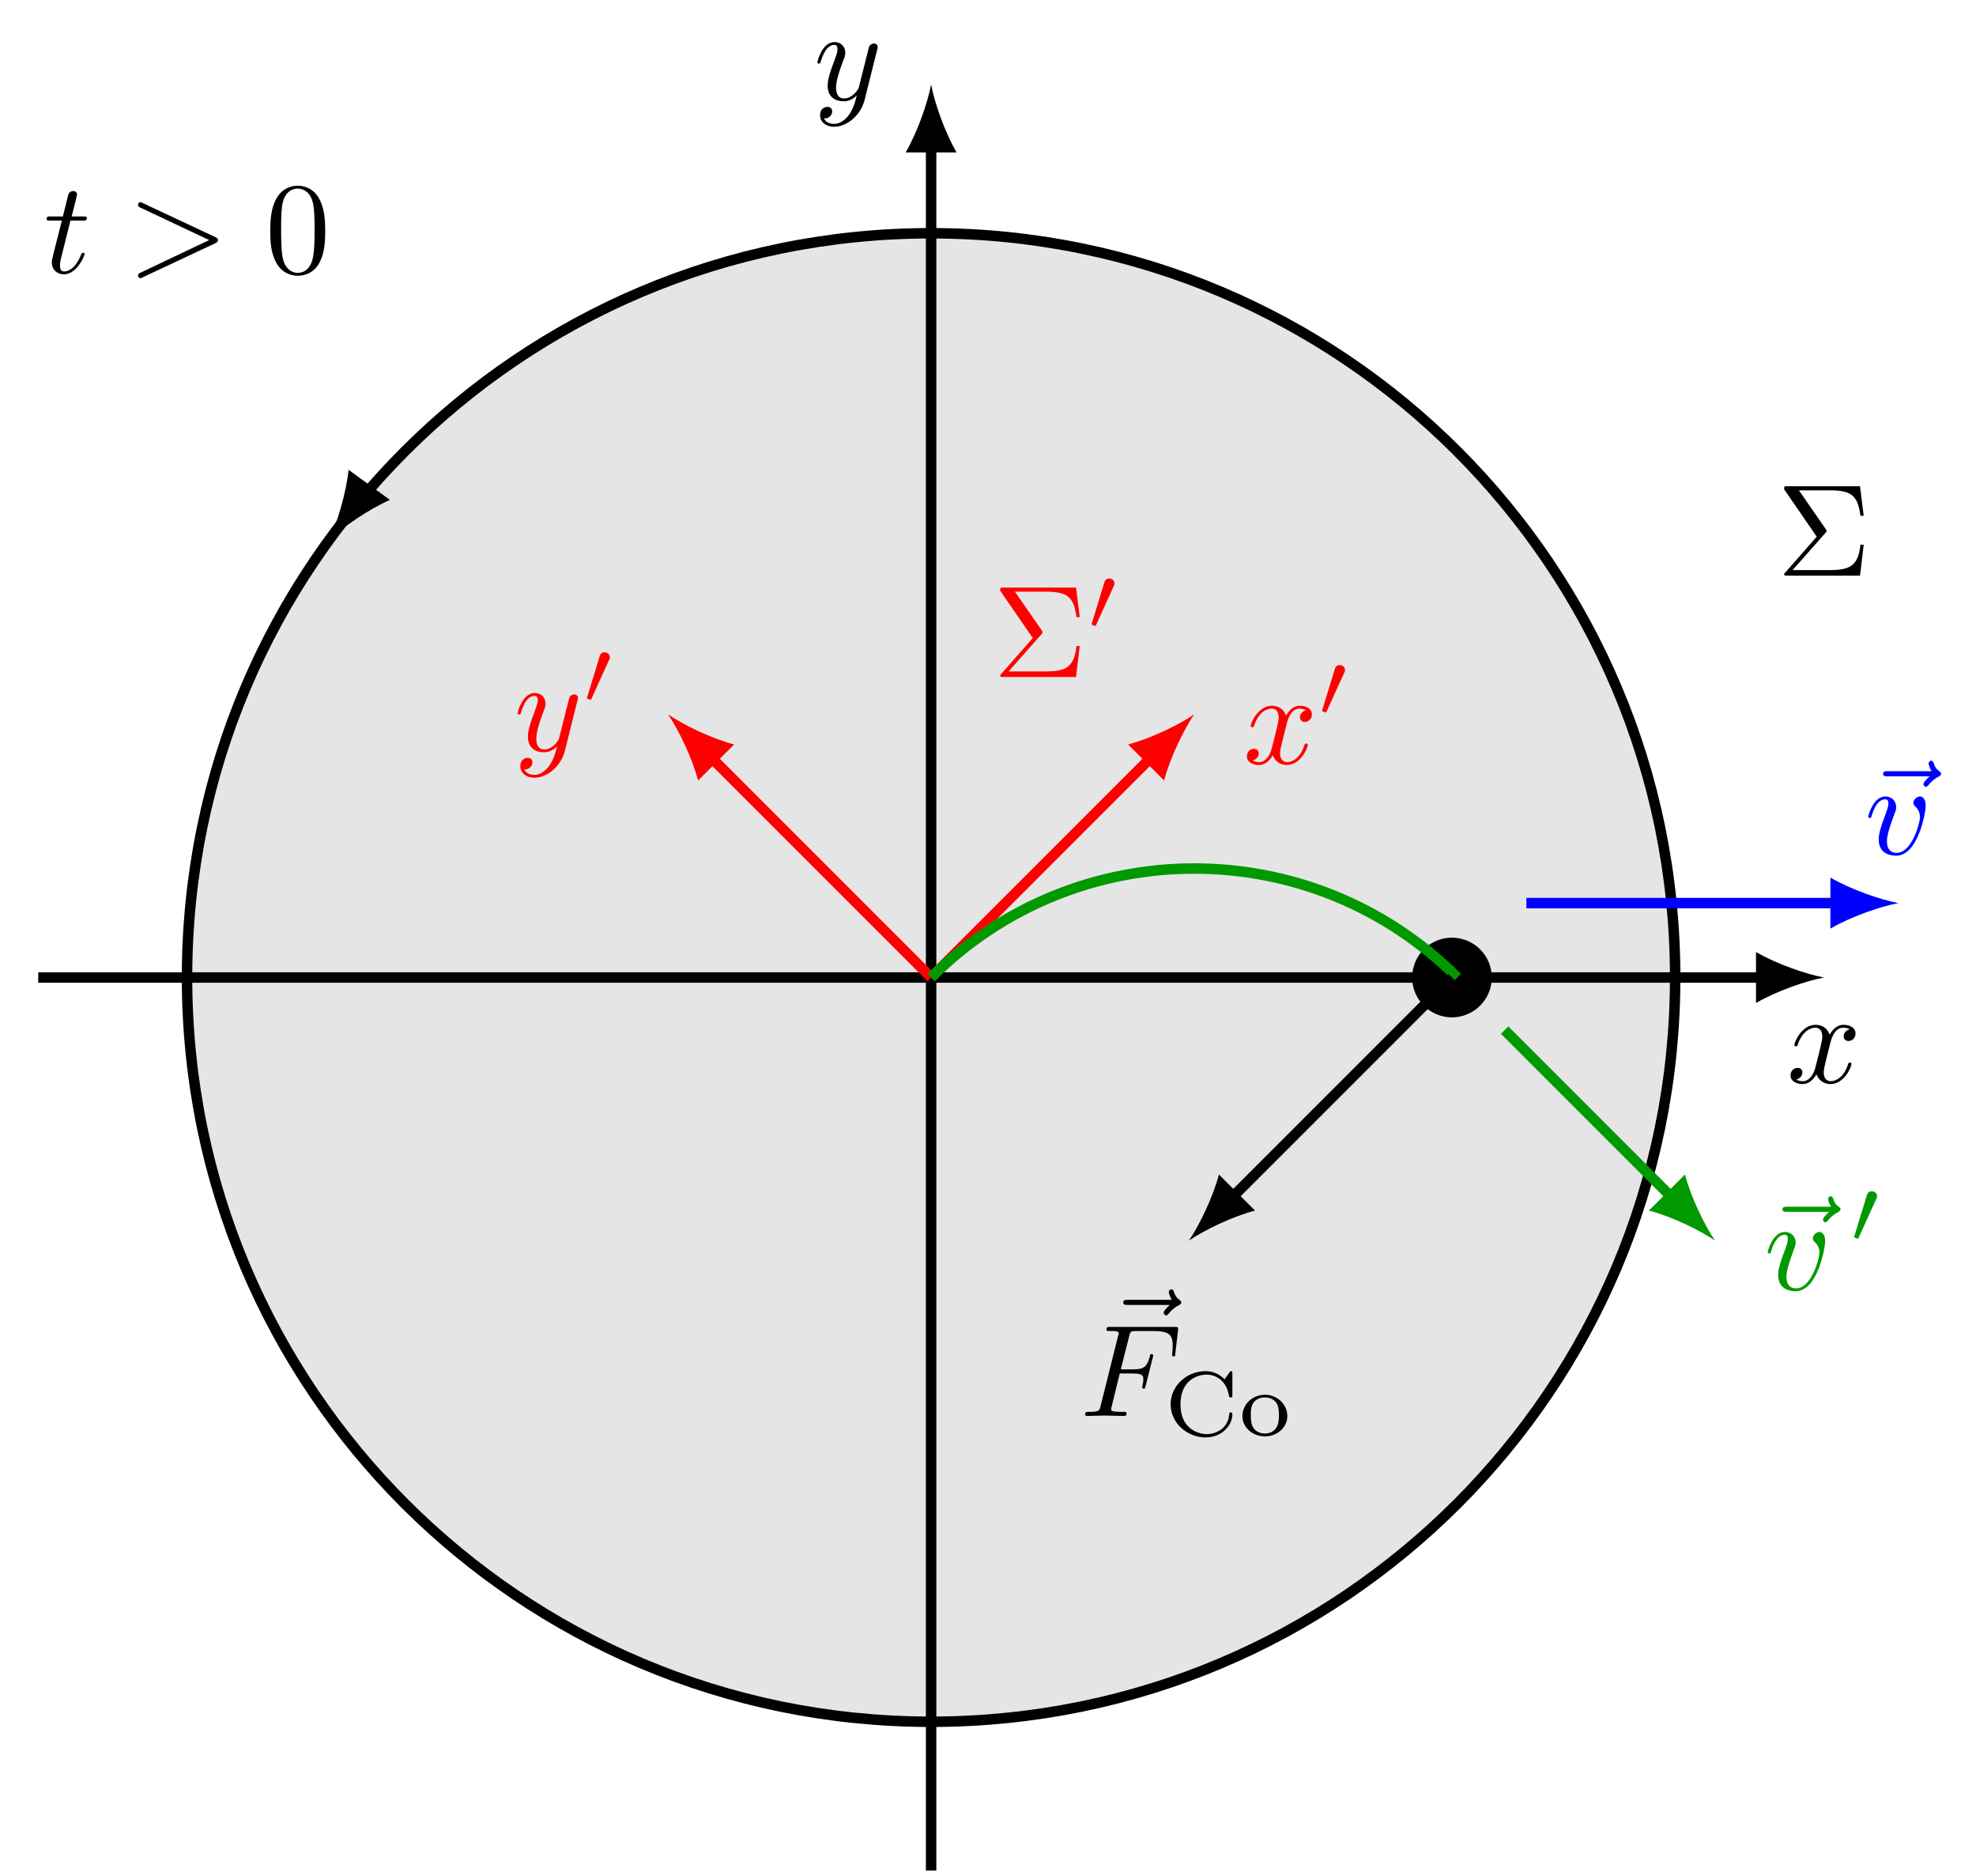
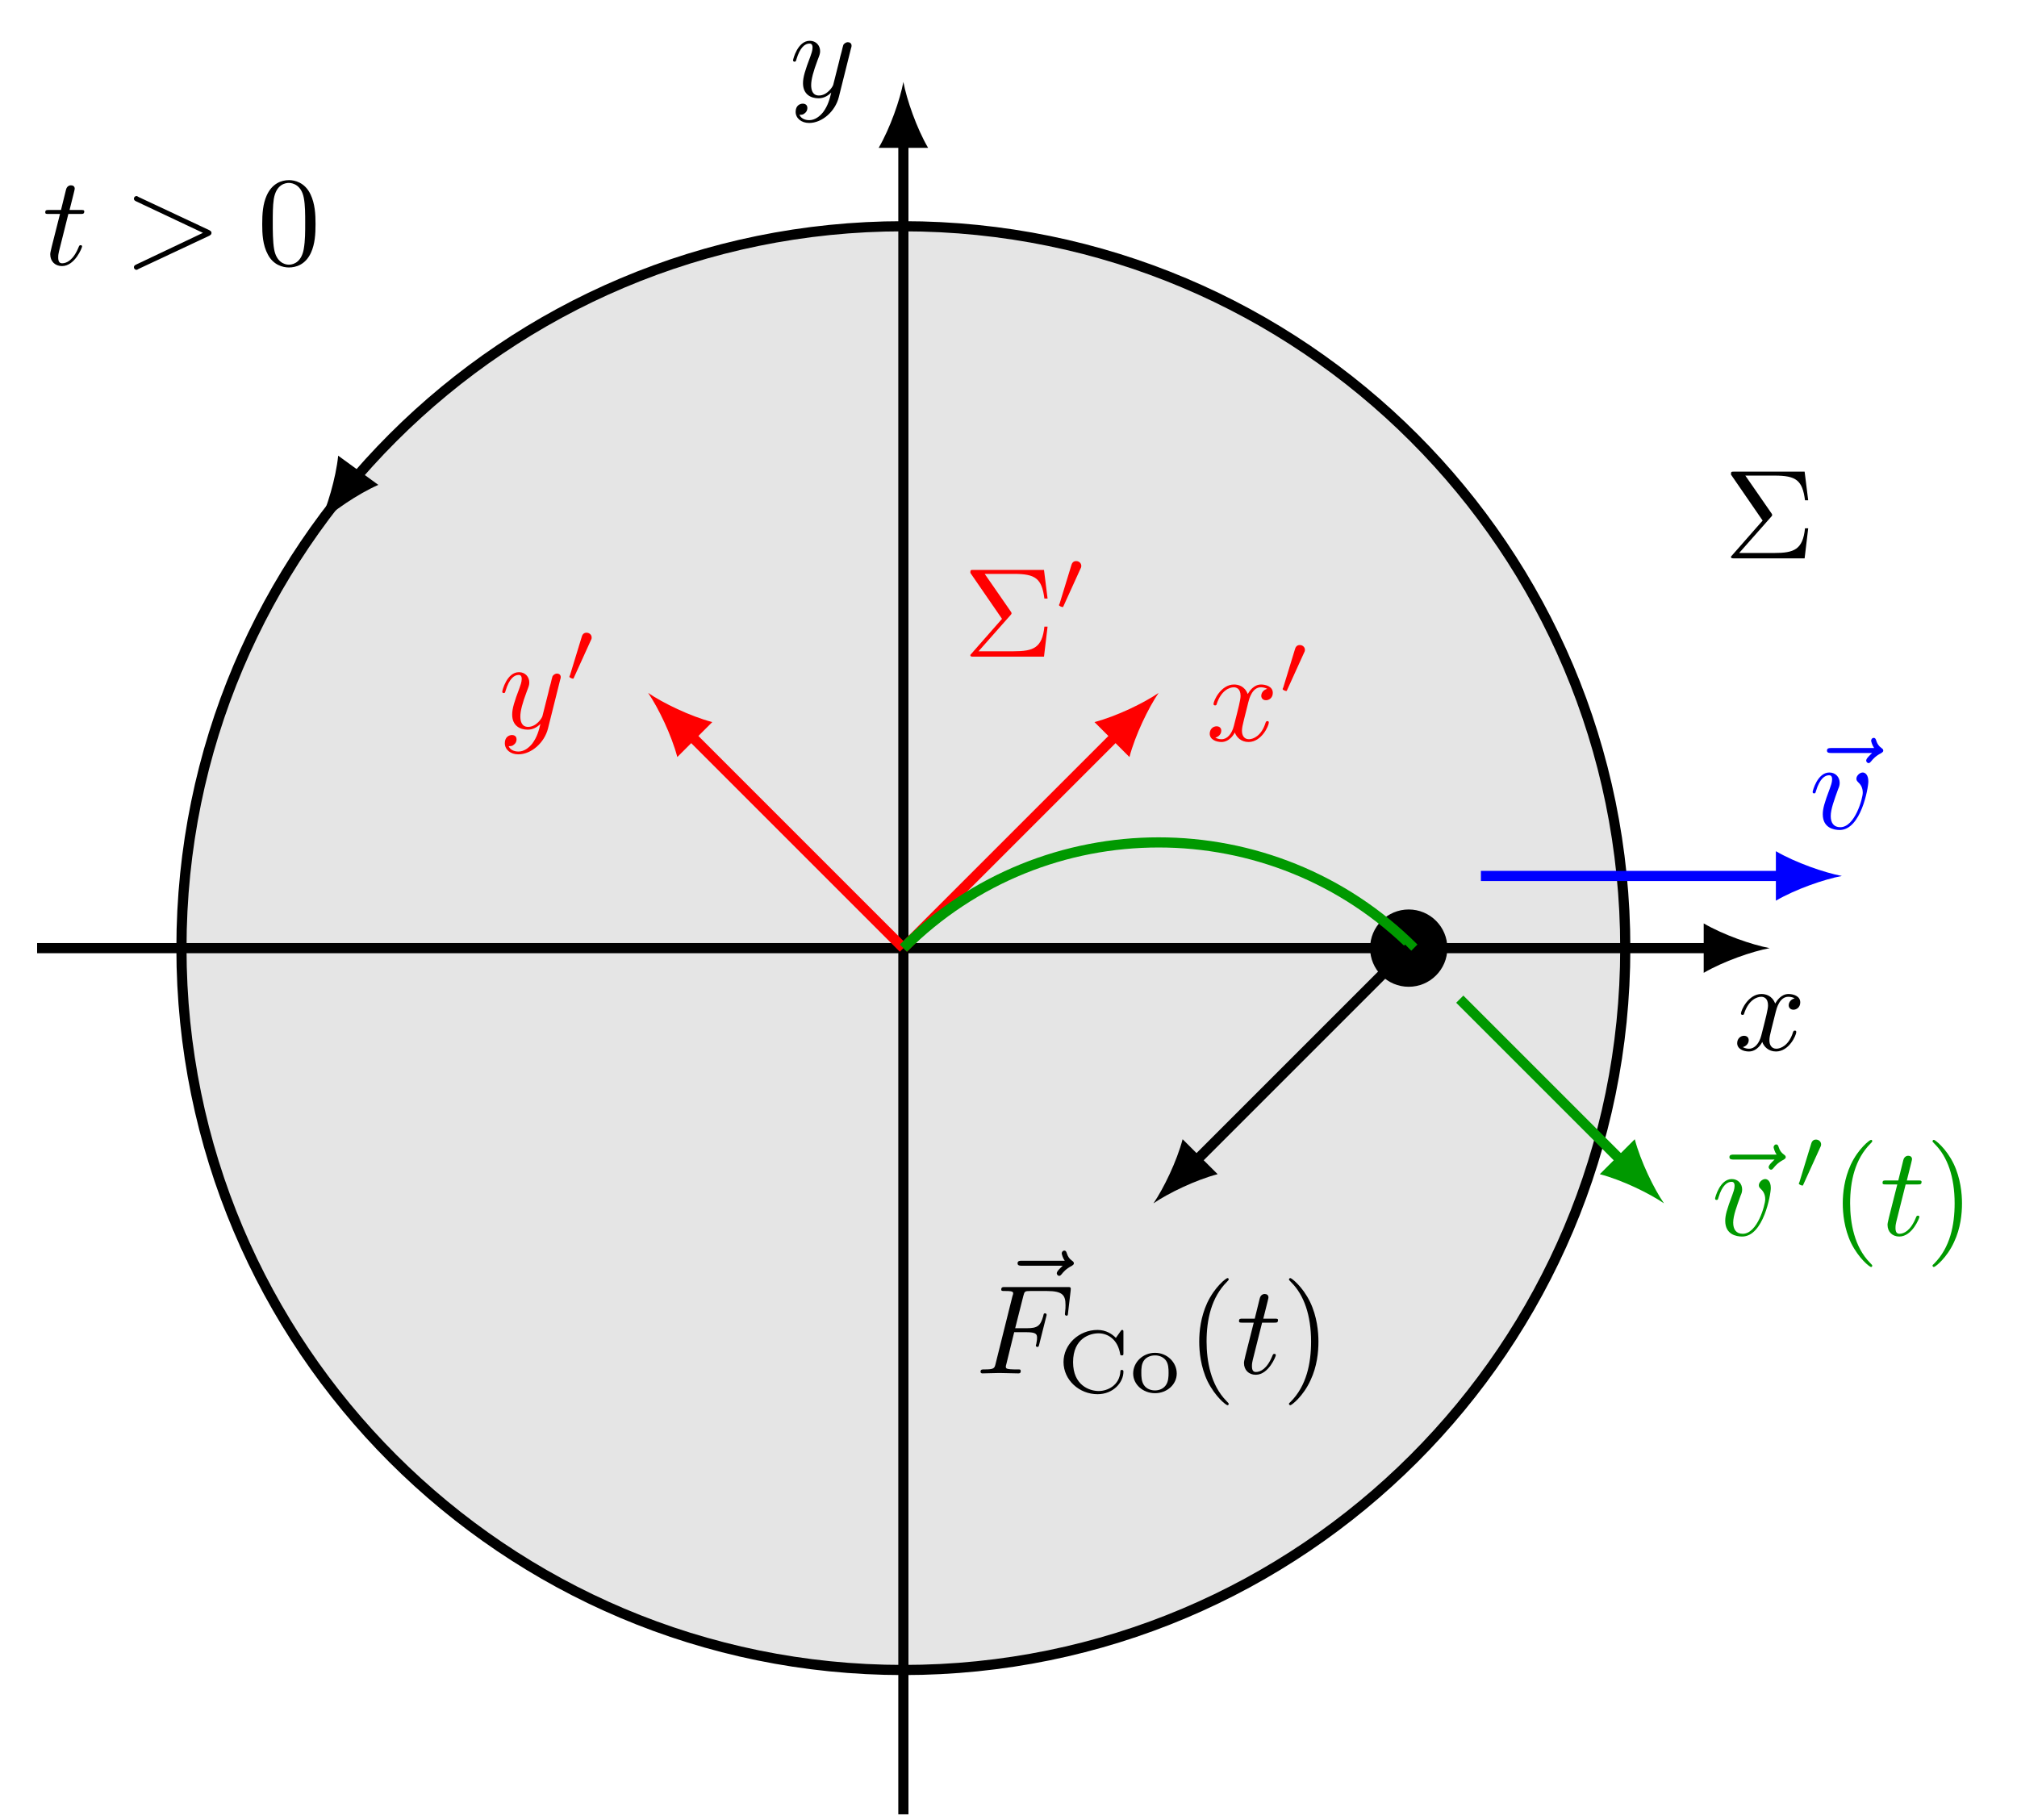
- <svg xmlns="http://www.w3.org/2000/svg" xmlns:xlink="http://www.w3.org/1999/xlink" width="150.559pt" height="142.895pt" viewBox="0 0 150.559 142.895" version="1.1">
+ <svg xmlns="http://www.w3.org/2000/svg" xmlns:xlink="http://www.w3.org/1999/xlink" width="158.401pt" height="142.895pt" viewBox="0 0 158.401 142.895" version="1.1">
  <defs>
    <g>
      <symbol overflow="visible" id="glyph0-0">
        <path style="stroke:none;" d="" />
      </symbol>
      <symbol overflow="visible" id="glyph0-1">
        <path style="stroke:none;" d="M 2.047 -3.984 L 2.984 -3.984 C 3.188 -3.984 3.297 -3.984 3.297 -4.188 C 3.297 -4.297 3.188 -4.297 3.016 -4.297 L 2.141 -4.297 C 2.5 -5.719 2.547 -5.906 2.547 -5.969 C 2.547 -6.141 2.422 -6.234 2.25 -6.234 C 2.219 -6.234 1.938 -6.234 1.859 -5.875 L 1.469 -4.297 L 0.531 -4.297 C 0.328 -4.297 0.234 -4.297 0.234 -4.109 C 0.234 -3.984 0.312 -3.984 0.516 -3.984 L 1.391 -3.984 C 0.672 -1.156 0.625 -0.984 0.625 -0.812 C 0.625 -0.266 1 0.109 1.547 0.109 C 2.562 0.109 3.125 -1.344 3.125 -1.422 C 3.125 -1.531 3.047 -1.531 3.016 -1.531 C 2.922 -1.531 2.906 -1.5 2.859 -1.391 C 2.438 -0.344 1.906 -0.109 1.562 -0.109 C 1.359 -0.109 1.25 -0.234 1.25 -0.562 C 1.25 -0.812 1.281 -0.875 1.312 -1.047 Z M 2.047 -3.984 " />
      </symbol>
      <symbol overflow="visible" id="glyph0-2">
        <path style="stroke:none;" d="M 6.734 -2.266 C 6.844 -2.328 6.922 -2.375 6.922 -2.5 C 6.922 -2.609 6.844 -2.656 6.734 -2.719 L 1.203 -5.312 C 1.078 -5.391 1.062 -5.391 1.031 -5.391 C 0.922 -5.391 0.828 -5.297 0.828 -5.188 C 0.828 -5.094 0.875 -5.031 1.016 -4.969 L 6.25 -2.5 L 1.016 -0.016 C 0.875 0.047 0.828 0.109 0.828 0.203 C 0.828 0.312 0.922 0.406 1.031 0.406 C 1.062 0.406 1.078 0.406 1.203 0.328 Z M 6.734 -2.266 " />
      </symbol>
      <symbol overflow="visible" id="glyph0-3">
        <path style="stroke:none;" d="M 3.328 -3.016 C 3.391 -3.266 3.625 -4.188 4.312 -4.188 C 4.359 -4.188 4.609 -4.188 4.812 -4.062 C 4.531 -4 4.344 -3.766 4.344 -3.516 C 4.344 -3.359 4.453 -3.172 4.719 -3.172 C 4.938 -3.172 5.25 -3.344 5.25 -3.75 C 5.25 -4.266 4.672 -4.406 4.328 -4.406 C 3.75 -4.406 3.406 -3.875 3.281 -3.656 C 3.031 -4.312 2.5 -4.406 2.203 -4.406 C 1.172 -4.406 0.594 -3.125 0.594 -2.875 C 0.594 -2.766 0.703 -2.766 0.719 -2.766 C 0.797 -2.766 0.828 -2.797 0.844 -2.875 C 1.188 -3.938 1.844 -4.188 2.188 -4.188 C 2.375 -4.188 2.719 -4.094 2.719 -3.516 C 2.719 -3.203 2.547 -2.547 2.188 -1.141 C 2.031 -0.531 1.672 -0.109 1.234 -0.109 C 1.172 -0.109 0.953 -0.109 0.734 -0.234 C 0.984 -0.297 1.203 -0.5 1.203 -0.781 C 1.203 -1.047 0.984 -1.125 0.844 -1.125 C 0.531 -1.125 0.297 -0.875 0.297 -0.547 C 0.297 -0.094 0.781 0.109 1.219 0.109 C 1.891 0.109 2.25 -0.594 2.266 -0.641 C 2.391 -0.281 2.75 0.109 3.344 0.109 C 4.375 0.109 4.938 -1.172 4.938 -1.422 C 4.938 -1.531 4.859 -1.531 4.828 -1.531 C 4.734 -1.531 4.719 -1.484 4.688 -1.422 C 4.359 -0.344 3.688 -0.109 3.375 -0.109 C 2.984 -0.109 2.828 -0.422 2.828 -0.766 C 2.828 -0.984 2.875 -1.203 2.984 -1.641 Z M 3.328 -3.016 " />
      </symbol>
      <symbol overflow="visible" id="glyph0-4">
        <path style="stroke:none;" d="M 4.844 -3.797 C 4.891 -3.938 4.891 -3.953 4.891 -4.031 C 4.891 -4.203 4.75 -4.297 4.594 -4.297 C 4.5 -4.297 4.344 -4.234 4.25 -4.094 C 4.234 -4.031 4.141 -3.734 4.109 -3.547 C 4.031 -3.297 3.969 -3.016 3.906 -2.75 L 3.453 -0.953 C 3.422 -0.812 2.984 -0.109 2.328 -0.109 C 1.828 -0.109 1.719 -0.547 1.719 -0.922 C 1.719 -1.375 1.891 -2 2.219 -2.875 C 2.375 -3.281 2.422 -3.391 2.422 -3.594 C 2.422 -4.031 2.109 -4.406 1.609 -4.406 C 0.656 -4.406 0.297 -2.953 0.297 -2.875 C 0.297 -2.766 0.391 -2.766 0.406 -2.766 C 0.516 -2.766 0.516 -2.797 0.562 -2.953 C 0.844 -3.891 1.234 -4.188 1.578 -4.188 C 1.656 -4.188 1.828 -4.188 1.828 -3.875 C 1.828 -3.625 1.719 -3.359 1.656 -3.172 C 1.25 -2.109 1.078 -1.547 1.078 -1.078 C 1.078 -0.188 1.703 0.109 2.297 0.109 C 2.688 0.109 3.016 -0.062 3.297 -0.344 C 3.172 0.172 3.047 0.672 2.656 1.203 C 2.391 1.531 2.016 1.828 1.562 1.828 C 1.422 1.828 0.969 1.797 0.797 1.406 C 0.953 1.406 1.094 1.406 1.219 1.281 C 1.328 1.203 1.422 1.062 1.422 0.875 C 1.422 0.562 1.156 0.531 1.062 0.531 C 0.828 0.531 0.5 0.688 0.5 1.172 C 0.5 1.672 0.938 2.047 1.562 2.047 C 2.578 2.047 3.609 1.141 3.891 0.016 Z M 4.844 -3.797 " />
      </symbol>
      <symbol overflow="visible" id="glyph0-5">
        <path style="stroke:none;" d="M 5.359 -5.938 C 5.219 -5.797 4.891 -5.516 4.891 -5.344 C 4.891 -5.25 4.984 -5.141 5.078 -5.141 C 5.172 -5.141 5.219 -5.219 5.281 -5.281 C 5.391 -5.422 5.625 -5.703 6.062 -5.922 C 6.125 -5.969 6.234 -6.016 6.234 -6.125 C 6.234 -6.234 6.156 -6.281 6.094 -6.328 C 5.875 -6.484 5.766 -6.656 5.688 -6.891 C 5.656 -6.984 5.625 -7.125 5.484 -7.125 C 5.344 -7.125 5.281 -6.984 5.281 -6.906 C 5.281 -6.859 5.359 -6.547 5.516 -6.328 L 2.156 -6.328 C 2 -6.328 1.812 -6.328 1.812 -6.125 C 1.812 -5.938 2 -5.938 2.156 -5.938 Z M 5.359 -5.938 " />
      </symbol>
      <symbol overflow="visible" id="glyph0-6">
        <path style="stroke:none;" d="M 4.672 -3.703 C 4.672 -4.25 4.406 -4.406 4.234 -4.406 C 3.984 -4.406 3.734 -4.141 3.734 -3.922 C 3.734 -3.797 3.781 -3.734 3.891 -3.625 C 4.109 -3.422 4.234 -3.172 4.234 -2.812 C 4.234 -2.391 3.625 -0.109 2.469 -0.109 C 1.953 -0.109 1.719 -0.453 1.719 -0.984 C 1.719 -1.531 2 -2.266 2.297 -3.094 C 2.375 -3.266 2.422 -3.406 2.422 -3.594 C 2.422 -4.031 2.109 -4.406 1.609 -4.406 C 0.672 -4.406 0.297 -2.953 0.297 -2.875 C 0.297 -2.766 0.391 -2.766 0.406 -2.766 C 0.516 -2.766 0.516 -2.797 0.562 -2.953 C 0.859 -3.953 1.281 -4.188 1.578 -4.188 C 1.656 -4.188 1.828 -4.188 1.828 -3.875 C 1.828 -3.625 1.719 -3.344 1.656 -3.172 C 1.219 -2.016 1.094 -1.562 1.094 -1.125 C 1.094 -0.047 1.969 0.109 2.422 0.109 C 4.094 0.109 4.672 -3.188 4.672 -3.703 Z M 4.672 -3.703 " />
      </symbol>
      <symbol overflow="visible" id="glyph0-7">
        <path style="stroke:none;" d="M 3.016 -3.234 L 3.984 -3.234 C 4.734 -3.234 4.812 -3.078 4.812 -2.797 C 4.812 -2.719 4.812 -2.609 4.75 -2.297 C 4.719 -2.25 4.719 -2.219 4.719 -2.188 C 4.719 -2.109 4.781 -2.078 4.828 -2.078 C 4.938 -2.078 4.938 -2.109 4.984 -2.281 L 5.531 -4.453 C 5.562 -4.562 5.562 -4.578 5.562 -4.609 C 5.562 -4.625 5.547 -4.719 5.438 -4.719 C 5.344 -4.719 5.328 -4.672 5.297 -4.5 C 5.078 -3.734 4.859 -3.547 4 -3.547 L 3.094 -3.547 L 3.734 -6.078 C 3.828 -6.438 3.844 -6.469 4.281 -6.469 L 5.594 -6.469 C 6.812 -6.469 7.047 -6.141 7.047 -5.375 C 7.047 -5.141 7.047 -5.109 7.016 -4.828 C 7 -4.703 7 -4.688 7 -4.656 C 7 -4.609 7.031 -4.531 7.125 -4.531 C 7.234 -4.531 7.234 -4.594 7.25 -4.781 L 7.453 -6.516 C 7.484 -6.781 7.438 -6.781 7.188 -6.781 L 2.297 -6.781 C 2.109 -6.781 2 -6.781 2 -6.578 C 2 -6.469 2.094 -6.469 2.281 -6.469 C 2.656 -6.469 2.938 -6.469 2.938 -6.297 C 2.938 -6.25 2.938 -6.234 2.875 -6.047 L 1.562 -0.781 C 1.469 -0.391 1.453 -0.312 0.656 -0.312 C 0.484 -0.312 0.375 -0.312 0.375 -0.125 C 0.375 0 0.5 0 0.531 0 C 0.812 0 1.562 -0.031 1.844 -0.031 C 2.172 -0.031 3 0 3.328 0 C 3.422 0 3.531 0 3.531 -0.188 C 3.531 -0.266 3.484 -0.297 3.484 -0.297 C 3.453 -0.312 3.422 -0.312 3.203 -0.312 C 2.984 -0.312 2.938 -0.312 2.688 -0.328 C 2.391 -0.359 2.359 -0.406 2.359 -0.531 C 2.359 -0.547 2.359 -0.609 2.406 -0.75 Z M 3.016 -3.234 " />
      </symbol>
      <symbol overflow="visible" id="glyph1-0">
        <path style="stroke:none;" d="" />
      </symbol>
      <symbol overflow="visible" id="glyph1-1">
        <path style="stroke:none;" d="M 4.578 -3.188 C 4.578 -3.984 4.531 -4.781 4.188 -5.516 C 3.734 -6.484 2.906 -6.641 2.5 -6.641 C 1.891 -6.641 1.172 -6.375 0.75 -5.453 C 0.438 -4.766 0.391 -3.984 0.391 -3.188 C 0.391 -2.438 0.422 -1.547 0.844 -0.781 C 1.266 0.016 2 0.219 2.484 0.219 C 3.016 0.219 3.781 0.016 4.219 -0.938 C 4.531 -1.625 4.578 -2.406 4.578 -3.188 Z M 2.484 0 C 2.094 0 1.5 -0.25 1.328 -1.203 C 1.219 -1.797 1.219 -2.719 1.219 -3.312 C 1.219 -3.953 1.219 -4.609 1.297 -5.141 C 1.484 -6.328 2.234 -6.422 2.484 -6.422 C 2.812 -6.422 3.469 -6.234 3.656 -5.25 C 3.766 -4.688 3.766 -3.938 3.766 -3.312 C 3.766 -2.562 3.766 -1.891 3.656 -1.25 C 3.5 -0.297 2.938 0 2.484 0 Z M 2.484 0 " />
      </symbol>
      <symbol overflow="visible" id="glyph1-2">
+         <path style="stroke:none;" d="M 3.297 2.391 C 3.297 2.359 3.297 2.344 3.125 2.172 C 1.891 0.922 1.562 -0.969 1.562 -2.5 C 1.562 -4.234 1.938 -5.969 3.172 -7.203 C 3.297 -7.328 3.297 -7.344 3.297 -7.375 C 3.297 -7.453 3.266 -7.484 3.203 -7.484 C 3.094 -7.484 2.203 -6.797 1.609 -5.531 C 1.109 -4.438 0.984 -3.328 0.984 -2.5 C 0.984 -1.719 1.094 -0.516 1.641 0.625 C 2.25 1.844 3.094 2.5 3.203 2.5 C 3.266 2.5 3.297 2.469 3.297 2.391 Z M 3.297 2.391 " />
+       </symbol>
+       <symbol overflow="visible" id="glyph1-3">
+         <path style="stroke:none;" d="M 2.875 -2.5 C 2.875 -3.266 2.766 -4.469 2.219 -5.609 C 1.625 -6.828 0.766 -7.484 0.672 -7.484 C 0.609 -7.484 0.562 -7.438 0.562 -7.375 C 0.562 -7.344 0.562 -7.328 0.75 -7.141 C 1.734 -6.156 2.297 -4.578 2.297 -2.5 C 2.297 -0.781 1.938 0.969 0.703 2.219 C 0.562 2.344 0.562 2.359 0.562 2.391 C 0.562 2.453 0.609 2.5 0.672 2.5 C 0.766 2.5 1.672 1.812 2.25 0.547 C 2.766 -0.547 2.875 -1.656 2.875 -2.5 Z M 2.875 -2.5 " />
+       </symbol>
+       <symbol overflow="visible" id="glyph1-4">
        <path style="stroke:none;" d="M 3.703 -3.25 C 3.797 -3.344 3.797 -3.391 3.797 -3.406 C 3.797 -3.453 3.766 -3.516 3.734 -3.547 L 1.688 -6.5 L 3.984 -6.5 C 5.672 -6.5 6.172 -6.141 6.375 -4.562 L 6.625 -4.562 L 6.344 -6.812 L 0.812 -6.812 C 0.578 -6.812 0.562 -6.812 0.562 -6.578 L 3.047 -2.969 L 0.672 -0.266 C 0.562 -0.156 0.562 -0.141 0.562 -0.109 C 0.562 0 0.672 0 0.812 0 L 6.344 0 L 6.625 -2.359 L 6.375 -2.359 C 6.203 -0.688 5.516 -0.422 3.953 -0.422 L 1.203 -0.422 Z M 3.703 -3.25 " />
      </symbol>
      <symbol overflow="visible" id="glyph2-0">
        <path style="stroke:none;" d="" />
      </symbol>
      <symbol overflow="visible" id="glyph2-1">
        <path style="stroke:none;" d="M 2.016 -3.297 C 2.078 -3.406 2.078 -3.469 2.078 -3.516 C 2.078 -3.734 1.891 -3.891 1.672 -3.891 C 1.406 -3.891 1.328 -3.672 1.297 -3.562 L 0.375 -0.547 C 0.359 -0.531 0.328 -0.453 0.328 -0.438 C 0.328 -0.359 0.547 -0.281 0.609 -0.281 C 0.656 -0.281 0.656 -0.297 0.703 -0.406 Z M 2.016 -3.297 " />
      </symbol>
      <symbol overflow="visible" id="glyph3-0">
        <path style="stroke:none;" d="" />
      </symbol>
      <symbol overflow="visible" id="glyph3-1">
        <path style="stroke:none;" d="M 5.188 -4.719 C 5.188 -4.844 5.188 -4.906 5.094 -4.906 C 5.062 -4.906 5.031 -4.906 4.969 -4.812 L 4.594 -4.281 C 4.312 -4.578 3.828 -4.906 3.156 -4.906 C 1.688 -4.906 0.484 -3.766 0.484 -2.391 C 0.484 -0.969 1.719 0.141 3.156 0.141 C 4.391 0.141 5.188 -0.781 5.188 -1.625 C 5.188 -1.703 5.172 -1.766 5.062 -1.766 C 5.031 -1.766 4.953 -1.766 4.953 -1.672 C 4.891 -0.547 3.938 -0.109 3.25 -0.109 C 2.516 -0.109 1.234 -0.562 1.234 -2.375 C 1.234 -4.266 2.578 -4.641 3.234 -4.641 C 3.938 -4.641 4.75 -4.188 4.938 -2.984 C 4.953 -2.906 5.016 -2.906 5.062 -2.906 C 5.188 -2.906 5.188 -2.953 5.188 -3.094 Z M 5.188 -4.719 " />
      </symbol>
      <symbol overflow="visible" id="glyph3-2">
        <path style="stroke:none;" d="M 3.688 -1.484 C 3.688 -2.359 2.938 -3.109 1.984 -3.109 C 1.016 -3.109 0.266 -2.359 0.266 -1.484 C 0.266 -0.625 1.031 0.062 1.984 0.062 C 2.922 0.062 3.688 -0.625 3.688 -1.484 Z M 1.984 -0.156 C 1.719 -0.156 1.344 -0.234 1.109 -0.578 C 0.922 -0.859 0.906 -1.219 0.906 -1.547 C 0.906 -1.844 0.906 -2.266 1.156 -2.562 C 1.328 -2.766 1.625 -2.906 1.984 -2.906 C 2.391 -2.906 2.688 -2.719 2.844 -2.5 C 3.031 -2.234 3.047 -1.875 3.047 -1.547 C 3.047 -1.219 3.031 -0.844 2.828 -0.562 C 2.641 -0.297 2.328 -0.156 1.984 -0.156 Z M 1.984 -0.156 " />
      </symbol>
    </g>
    <clipPath id="clip1">
      <path d="M 2 6 L 139 6 L 139 142.895 L 2 142.895 Z M 2 6 " />
    </clipPath>
    <clipPath id="clip2">
      <path d="M 70 10 L 72 10 L 72 142.895 L 70 142.895 Z M 70 10 " />
    </clipPath>
  </defs>
  <g id="surface1">
    <g style="fill:rgb(0%,0%,0%);fill-opacity:1;">
      <use xlink:href="#glyph0-1" x="3.321" y="20.788" />
    </g>
    <g style="fill:rgb(0%,0%,0%);fill-opacity:1;">
      <use xlink:href="#glyph0-2" x="9.688" y="20.788" />
    </g>
    <g style="fill:rgb(0%,0%,0%);fill-opacity:1;">
      <use xlink:href="#glyph1-1" x="20.202" y="20.788" />
    </g>
    <path style=" stroke:none;fill-rule:nonzero;fill:rgb(89.999%,89.999%,89.999%);fill-opacity:1;" d="M 127.637 74.465 C 127.637 43.152 102.258 17.77 70.945 17.77 C 39.633 17.77 14.25 43.152 14.25 74.465 C 14.25 105.777 39.633 131.16 70.945 131.16 C 102.258 131.16 127.637 105.777 127.637 74.465 Z M 127.637 74.465 " />
    <g clip-path="url(#clip1)" clip-rule="nonzero">
      <path style="fill:none;stroke-width:0.797;stroke-linecap:butt;stroke-linejoin:miter;stroke:rgb(0%,0%,0%);stroke-opacity:1;stroke-miterlimit:10;" d="M 56.692 0 C 56.692 31.313 31.313 56.695 0 56.695 C -31.312 56.695 -56.695 31.313 -56.695 0 C -56.695 -31.312 -31.312 -56.695 0 -56.695 C 31.313 -56.695 56.692 -31.312 56.692 0 Z M 56.692 0 " transform="matrix(1,0,0,-1,70.945,74.465)" />
    </g>
    <path style=" stroke:none;fill-rule:nonzero;fill:rgb(0%,0%,0%);fill-opacity:1;" d="M 25.074 41.141 C 26.102 40.172 28.059 38.809 29.711 38.082 L 26.559 35.789 C 26.375 37.582 25.68 39.863 25.074 41.141 " />
    <path style="fill:none;stroke-width:0.797;stroke-linecap:butt;stroke-linejoin:miter;stroke:rgb(0%,0%,0%);stroke-opacity:1;stroke-miterlimit:10;" d="M -68.031 0 L 63.371 0 " transform="matrix(1,0,0,-1,70.945,74.465)" />
    <path style=" stroke:none;fill-rule:nonzero;fill:rgb(0%,0%,0%);fill-opacity:1;" d="M 138.977 74.465 C 137.594 74.207 135.352 73.43 133.797 72.523 L 133.797 76.406 C 135.352 75.5 137.594 74.723 138.977 74.465 " />
    <g style="fill:rgb(0%,0%,0%);fill-opacity:1;">
      <use xlink:href="#glyph0-3" x="136.129" y="82.474" />
    </g>
    <g clip-path="url(#clip2)" clip-rule="nonzero">
      <path style="fill:none;stroke-width:0.797;stroke-linecap:butt;stroke-linejoin:miter;stroke:rgb(0%,0%,0%);stroke-opacity:1;stroke-miterlimit:10;" d="M 0 -68.031 L 0 63.371 " transform="matrix(1,0,0,-1,70.945,74.465)" />
    </g>
    <path style=" stroke:none;fill-rule:nonzero;fill:rgb(0%,0%,0%);fill-opacity:1;" d="M 70.945 6.434 C 70.688 7.812 69.91 10.059 69.004 11.613 L 72.887 11.613 C 71.98 10.059 71.203 7.812 70.945 6.434 " />
    <g style="fill:rgb(0%,0%,0%);fill-opacity:1;">
      <use xlink:href="#glyph0-4" x="61.984" y="7.61" />
    </g>
    <path style="fill:none;stroke-width:0.797;stroke-linecap:butt;stroke-linejoin:miter;stroke:rgb(100%,0%,0%);stroke-opacity:1;stroke-miterlimit:10;" d="M 0 0 L 16.746 16.746 " transform="matrix(1,0,0,-1,70.945,74.465)" />
    <path style=" stroke:none;fill-rule:nonzero;fill:rgb(100%,0%,0%);fill-opacity:1;" d="M 90.988 54.422 C 89.828 55.215 87.691 56.254 85.953 56.711 L 88.699 59.457 C 89.156 57.719 90.195 55.582 90.988 54.422 " />
    <g style="fill:rgb(100%,0%,0%);fill-opacity:1;">
      <use xlink:href="#glyph0-3" x="94.707" y="58.167" />
    </g>
    <g style="fill:rgb(100%,0%,0%);fill-opacity:1;">
      <use xlink:href="#glyph2-1" x="100.401" y="54.551" />
    </g>
    <path style="fill:none;stroke-width:0.797;stroke-linecap:butt;stroke-linejoin:miter;stroke:rgb(100%,0%,0%);stroke-opacity:1;stroke-miterlimit:10;" d="M 0 0 L -16.746 16.746 " transform="matrix(1,0,0,-1,70.945,74.465)" />
    <path style=" stroke:none;fill-rule:nonzero;fill:rgb(100%,0%,0%);fill-opacity:1;" d="M 50.902 54.422 C 51.695 55.582 52.734 57.719 53.191 59.457 L 55.938 56.711 C 54.199 56.254 52.062 55.215 50.902 54.422 " />
    <g style="fill:rgb(100%,0%,0%);fill-opacity:1;">
      <use xlink:href="#glyph0-4" x="39.145" y="57.198" />
    </g>
    <g style="fill:rgb(100%,0%,0%);fill-opacity:1;">
      <use xlink:href="#glyph2-1" x="44.387" y="53.583" />
    </g>
    <path style="fill-rule:nonzero;fill:rgb(0%,0%,0%);fill-opacity:1;stroke-width:0.399;stroke-linecap:butt;stroke-linejoin:miter;stroke:rgb(0%,0%,0%);stroke-opacity:1;stroke-miterlimit:10;" d="M 42.52 0 C 42.52 1.567 41.25 2.836 39.684 2.836 C 38.121 2.836 36.852 1.567 36.852 0 C 36.852 -1.566 38.121 -2.836 39.684 -2.836 C 41.25 -2.836 42.52 -1.566 42.52 0 Z M 42.52 0 " transform="matrix(1,0,0,-1,70.945,74.465)" />
    <path style="fill:none;stroke-width:0.797;stroke-linecap:butt;stroke-linejoin:miter;stroke:rgb(0%,0%,100%);stroke-opacity:1;stroke-miterlimit:10;" d="M 45.356 5.668 L 69.039 5.668 " transform="matrix(1,0,0,-1,70.945,74.465)" />
    <path style=" stroke:none;fill-rule:nonzero;fill:rgb(0%,0%,100%);fill-opacity:1;" d="M 144.648 68.797 C 143.266 68.535 141.02 67.758 139.465 66.852 L 139.465 70.738 C 141.02 69.832 143.266 69.055 144.648 68.797 " />
    <g style="fill:rgb(0%,0%,100%);fill-opacity:1;">
      <use xlink:href="#glyph0-5" x="141.665" y="65.077" />
    </g>
    <g style="fill:rgb(0%,0%,100%);fill-opacity:1;">
      <use xlink:href="#glyph0-6" x="142.054" y="65.077" />
    </g>
    <path style="fill:none;stroke-width:0.797;stroke-linecap:butt;stroke-linejoin:miter;stroke:rgb(0%,59.999%,0%);stroke-opacity:1;stroke-miterlimit:10;" d="M 0 0 C 11.071 11.07 29.02 11.07 40.09 0 " transform="matrix(1,0,0,-1,70.945,74.465)" />
    <path style="fill:none;stroke-width:0.797;stroke-linecap:butt;stroke-linejoin:miter;stroke:rgb(0%,59.999%,0%);stroke-opacity:1;stroke-miterlimit:10;" d="M 43.696 -4.008 L 56.434 -16.746 " transform="matrix(1,0,0,-1,70.945,74.465)" />
    <path style=" stroke:none;fill-rule:nonzero;fill:rgb(0%,59.999%,0%);fill-opacity:1;" d="M 130.676 94.508 C 129.879 93.348 128.844 91.211 128.383 89.473 L 125.637 92.219 C 127.379 92.676 129.516 93.715 130.676 94.508 " />
    <g style="fill:rgb(0%,59.999%,0%);fill-opacity:1;">
-       <use xlink:href="#glyph0-5" x="134.005" y="98.254" />
+       <use xlink:href="#glyph0-5" x="134.005" y="97.008" />
    </g>
    <g style="fill:rgb(0%,59.999%,0%);fill-opacity:1;">
-       <use xlink:href="#glyph0-6" x="134.394" y="98.254" />
+       <use xlink:href="#glyph0-6" x="134.394" y="97.008" />
    </g>
    <g style="fill:rgb(0%,59.999%,0%);fill-opacity:1;">
-       <use xlink:href="#glyph2-1" x="140.939" y="94.638" />
+       <use xlink:href="#glyph2-1" x="140.939" y="93.393" />
+     </g>
+     <g style="fill:rgb(0%,59.999%,0%);fill-opacity:1;">
+       <use xlink:href="#glyph1-2" x="143.734" y="97.008" />
+     </g>
+     <g style="fill:rgb(0%,59.999%,0%);fill-opacity:1;">
+       <use xlink:href="#glyph0-1" x="147.609" y="97.008" />
+     </g>
+     <g style="fill:rgb(0%,59.999%,0%);fill-opacity:1;">
+       <use xlink:href="#glyph1-3" x="151.206" y="97.008" />
    </g>
    <path style="fill:none;stroke-width:0.797;stroke-linecap:butt;stroke-linejoin:miter;stroke:rgb(0%,0%,0%);stroke-opacity:1;stroke-miterlimit:10;" d="M 39.684 0 L 22.938 -16.746 " transform="matrix(1,0,0,-1,70.945,74.465)" />
    <path style=" stroke:none;fill-rule:nonzero;fill:rgb(0%,0%,0%);fill-opacity:1;" d="M 90.586 94.508 C 91.746 93.715 93.883 92.676 95.625 92.219 L 92.875 89.473 C 92.418 91.211 91.379 93.348 90.586 94.508 " />
    <g style="fill:rgb(0%,0%,0%);fill-opacity:1;">
-       <use xlink:href="#glyph0-5" x="83.773" y="105.346" />
+       <use xlink:href="#glyph0-5" x="78.1" y="105.346" />
    </g>
    <g style="fill:rgb(0%,0%,0%);fill-opacity:1;">
-       <use xlink:href="#glyph0-7" x="82.304" y="107.864" />
+       <use xlink:href="#glyph0-7" x="76.631" y="107.864" />
    </g>
    <g style="fill:rgb(0%,0%,0%);fill-opacity:1;">
-       <use xlink:href="#glyph3-1" x="88.711" y="109.358" />
-       <use xlink:href="#glyph3-2" x="94.398" y="109.358" />
+       <use xlink:href="#glyph3-1" x="83.038" y="109.358" />
+       <use xlink:href="#glyph3-2" x="88.725" y="109.358" />
    </g>
    <g style="fill:rgb(0%,0%,0%);fill-opacity:1;">
-       <use xlink:href="#glyph1-2" x="135.378" y="43.853" />
+       <use xlink:href="#glyph1-2" x="93.194" y="107.864" />
+     </g>
+     <g style="fill:rgb(0%,0%,0%);fill-opacity:1;">
+       <use xlink:href="#glyph0-1" x="97.069" y="107.864" />
+     </g>
+     <g style="fill:rgb(0%,0%,0%);fill-opacity:1;">
+       <use xlink:href="#glyph1-3" x="100.666" y="107.864" />
+     </g>
+     <g style="fill:rgb(0%,0%,0%);fill-opacity:1;">
+       <use xlink:href="#glyph1-4" x="135.378" y="43.853" />
    </g>
    <g style="fill:rgb(100%,0%,0%);fill-opacity:1;">
-       <use xlink:href="#glyph1-2" x="75.644" y="51.573" />
+       <use xlink:href="#glyph1-4" x="75.644" y="51.573" />
    </g>
    <g style="fill:rgb(100%,0%,0%);fill-opacity:1;">
      <use xlink:href="#glyph2-1" x="82.839" y="47.958" />
    </g>
  </g>
</svg>
